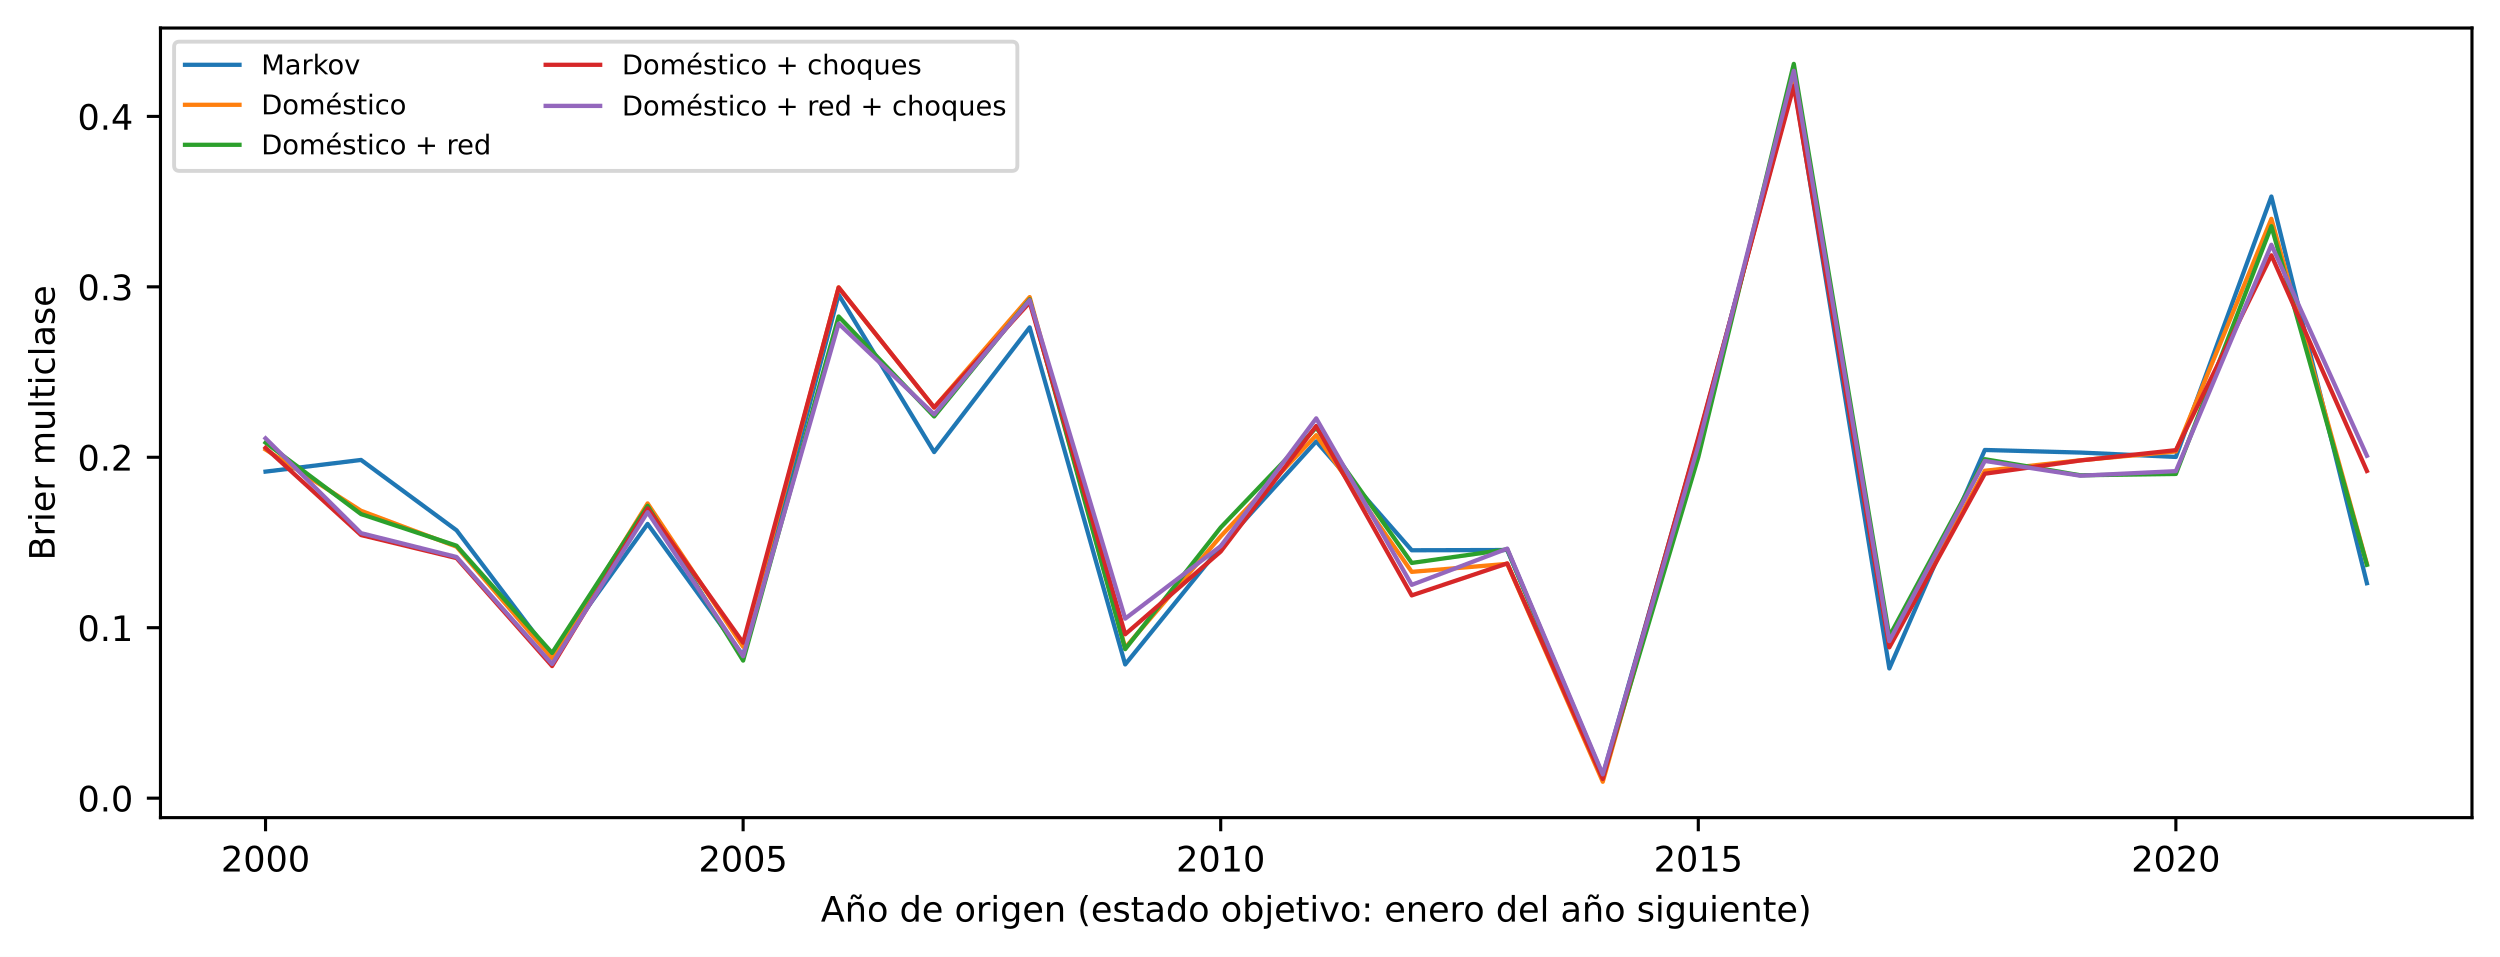
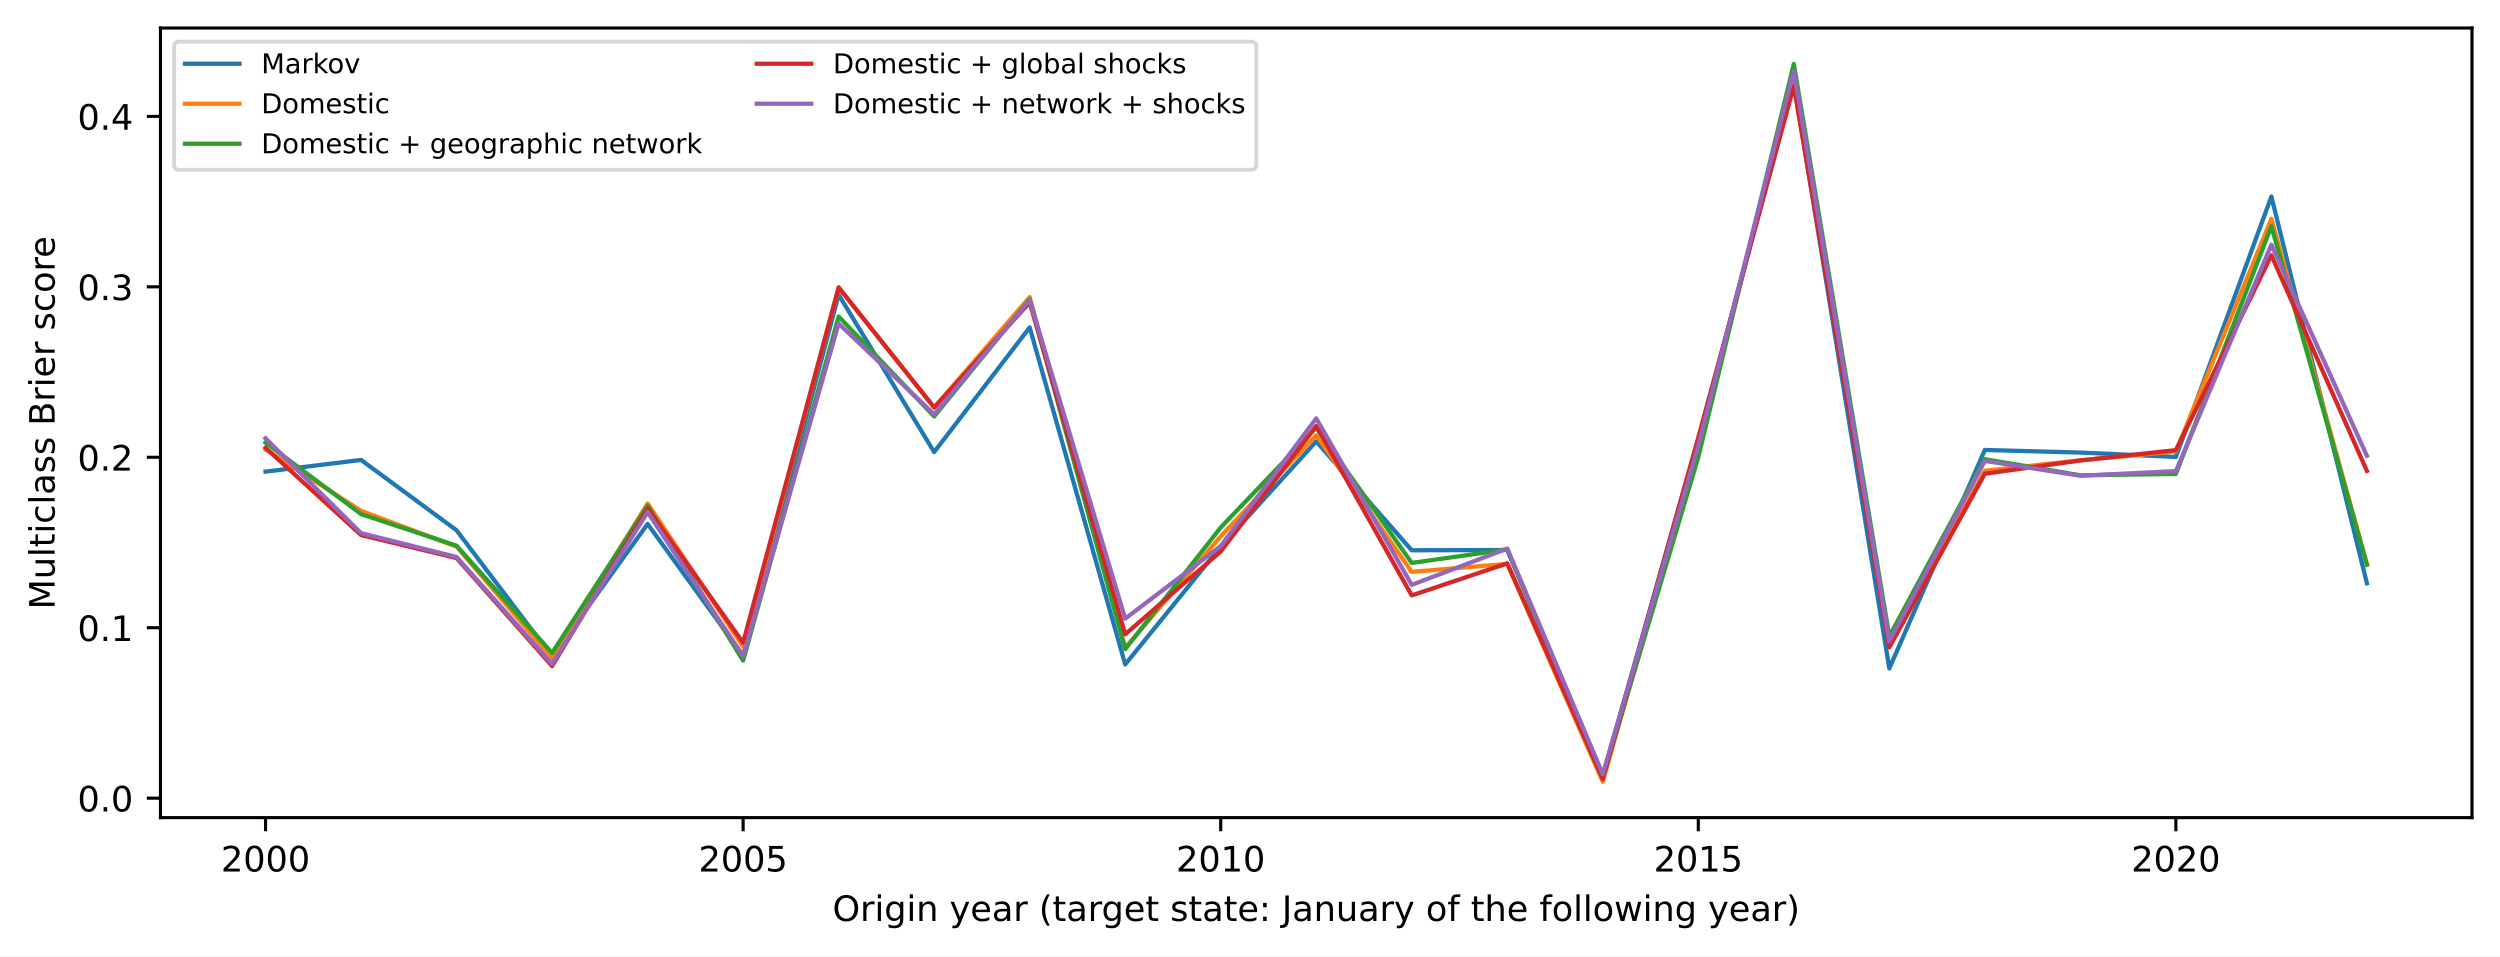
- <svg xmlns="http://www.w3.org/2000/svg" xmlns:xlink="http://www.w3.org/1999/xlink" width="642.223pt" height="245.814pt" viewBox="0 0 642.223 245.814" version="1.1">
+ <svg xmlns="http://www.w3.org/2000/svg" xmlns:xlink="http://www.w3.org/1999/xlink" width="642.223pt" height="245.661pt" viewBox="0 0 642.223 245.661" version="1.1">
  <defs>
    <style type="text/css">*{stroke-linejoin: round; stroke-linecap: butt}</style>
  </defs>
  <g id="figure_1">
    <g id="patch_1">
-       <path d="M -0 245.814  L 642.223 245.814  L 642.223 0  L -0 0  z " style="fill: #ffffff" />
+       <path d="M 0 245.661  L 642.223 245.661  L 642.223 0  L 0 0  z " style="fill: #ffffff" />
    </g>
    <g id="axes_1">
      <g id="patch_2">
        <path d="M 41.223 210.04  L 635.023 210.04  L 635.023 7.2  L 41.223 7.2  z " style="fill: #ffffff" />
      </g>
      <g id="matplotlib.axis_1">
        <g id="xtick_1">
          <g id="line2d_1">
            <defs>
-               <path id="m2a4cc69fe4" d="M 0 0  L 0 3.5  " style="stroke: #000000; stroke-width: 0.8" />
+               <path id="m11f3e46878" d="M 0 0  L 0 3.5  " style="stroke: #000000; stroke-width: 0.8" />
            </defs>
            <g>
-               <use xlink:href="#m2a4cc69fe4" x="68.214" y="210.04" style="stroke: #000000; stroke-width: 0.8" />
+               <use xlink:href="#m11f3e46878" x="68.214" y="210.04" style="stroke: #000000; stroke-width: 0.8" />
            </g>
          </g>
          <g id="text_1">
            <text style="font-size: 9px; font-family: 'DejaVu Sans'; text-anchor: middle" x="68.214" y="223.879" transform="rotate(-0 68.21403 223.8786)">2000</text>
          </g>
        </g>
        <g id="xtick_2">
          <g id="line2d_2">
            <g>
-               <use xlink:href="#m2a4cc69fe4" x="190.9" y="210.04" style="stroke: #000000; stroke-width: 0.8" />
+               <use xlink:href="#m11f3e46878" x="190.9" y="210.04" style="stroke: #000000; stroke-width: 0.8" />
            </g>
          </g>
          <g id="text_2">
            <text style="font-size: 9px; font-family: 'DejaVu Sans'; text-anchor: middle" x="190.9" y="223.879" transform="rotate(-0 190.9 223.8786)">2005</text>
          </g>
        </g>
        <g id="xtick_3">
          <g id="line2d_3">
            <g>
-               <use xlink:href="#m2a4cc69fe4" x="313.586" y="210.04" style="stroke: #000000; stroke-width: 0.8" />
+               <use xlink:href="#m11f3e46878" x="313.586" y="210.04" style="stroke: #000000; stroke-width: 0.8" />
            </g>
          </g>
          <g id="text_3">
            <text style="font-size: 9px; font-family: 'DejaVu Sans'; text-anchor: middle" x="313.586" y="223.879" transform="rotate(-0 313.5859 223.8786)">2010</text>
          </g>
        </g>
        <g id="xtick_4">
          <g id="line2d_4">
            <g>
-               <use xlink:href="#m2a4cc69fe4" x="436.272" y="210.04" style="stroke: #000000; stroke-width: 0.8" />
+               <use xlink:href="#m11f3e46878" x="436.272" y="210.04" style="stroke: #000000; stroke-width: 0.8" />
            </g>
          </g>
          <g id="text_4">
            <text style="font-size: 9px; font-family: 'DejaVu Sans'; text-anchor: middle" x="436.272" y="223.879" transform="rotate(-0 436.2719 223.8786)">2015</text>
          </g>
        </g>
        <g id="xtick_5">
          <g id="line2d_5">
            <g>
-               <use xlink:href="#m2a4cc69fe4" x="558.958" y="210.04" style="stroke: #000000; stroke-width: 0.8" />
+               <use xlink:href="#m11f3e46878" x="558.958" y="210.04" style="stroke: #000000; stroke-width: 0.8" />
            </g>
          </g>
          <g id="text_5">
            <text style="font-size: 9px; font-family: 'DejaVu Sans'; text-anchor: middle" x="558.958" y="223.879" transform="rotate(-0 558.9578 223.8786)">2020</text>
          </g>
        </g>
        <g id="text_6">
-           <text style="font-size: 9px; font-family: 'DejaVu Sans'; text-anchor: middle" x="338.123" y="236.742" transform="rotate(-0 338.1231 236.7422)">Año de origen (estado objetivo: enero del año siguiente)</text>
+           <text style="font-size: 9px; font-family: 'DejaVu Sans'; text-anchor: middle" x="338.123" y="236.589" transform="rotate(-0 338.1231 236.5889)">Origin year (target state: January of the following year)</text>
        </g>
      </g>
      <g id="matplotlib.axis_2">
        <g id="ytick_1">
          <g id="line2d_6">
            <defs>
-               <path id="ma2a397bfaa" d="M 0 0  L -3.5 0  " style="stroke: #000000; stroke-width: 0.8" />
+               <path id="m860a287c28" d="M 0 0  L -3.5 0  " style="stroke: #000000; stroke-width: 0.8" />
            </defs>
            <g>
-               <use xlink:href="#ma2a397bfaa" x="41.223" y="205.035" style="stroke: #000000; stroke-width: 0.8" />
+               <use xlink:href="#m860a287c28" x="41.223" y="205.035" style="stroke: #000000; stroke-width: 0.8" />
            </g>
          </g>
          <g id="text_7">
            <text style="font-size: 9px; font-family: 'DejaVu Sans'; text-anchor: end" x="34.223" y="208.454" transform="rotate(-0 34.22313 208.454)">0.0</text>
          </g>
        </g>
        <g id="ytick_2">
          <g id="line2d_7">
            <g>
-               <use xlink:href="#ma2a397bfaa" x="41.223" y="161.252" style="stroke: #000000; stroke-width: 0.8" />
+               <use xlink:href="#m860a287c28" x="41.223" y="161.252" style="stroke: #000000; stroke-width: 0.8" />
            </g>
          </g>
          <g id="text_8">
            <text style="font-size: 9px; font-family: 'DejaVu Sans'; text-anchor: end" x="34.223" y="164.671" transform="rotate(-0 34.22313 164.6708)">0.1</text>
          </g>
        </g>
        <g id="ytick_3">
          <g id="line2d_8">
            <g>
-               <use xlink:href="#ma2a397bfaa" x="41.223" y="117.468" style="stroke: #000000; stroke-width: 0.8" />
+               <use xlink:href="#m860a287c28" x="41.223" y="117.468" style="stroke: #000000; stroke-width: 0.8" />
            </g>
          </g>
          <g id="text_9">
            <text style="font-size: 9px; font-family: 'DejaVu Sans'; text-anchor: end" x="34.223" y="120.888" transform="rotate(-0 34.22313 120.8876)">0.2</text>
          </g>
        </g>
        <g id="ytick_4">
          <g id="line2d_9">
            <g>
-               <use xlink:href="#ma2a397bfaa" x="41.223" y="73.685" style="stroke: #000000; stroke-width: 0.8" />
+               <use xlink:href="#m860a287c28" x="41.223" y="73.685" style="stroke: #000000; stroke-width: 0.8" />
            </g>
          </g>
          <g id="text_10">
            <text style="font-size: 9px; font-family: 'DejaVu Sans'; text-anchor: end" x="34.223" y="77.104" transform="rotate(-0 34.22313 77.10434)">0.3</text>
          </g>
        </g>
        <g id="ytick_5">
          <g id="line2d_10">
            <g>
-               <use xlink:href="#ma2a397bfaa" x="41.223" y="29.902" style="stroke: #000000; stroke-width: 0.8" />
+               <use xlink:href="#m860a287c28" x="41.223" y="29.902" style="stroke: #000000; stroke-width: 0.8" />
            </g>
          </g>
          <g id="text_11">
            <text style="font-size: 9px; font-family: 'DejaVu Sans'; text-anchor: end" x="34.223" y="33.321" transform="rotate(-0 34.22313 33.32111)">0.4</text>
          </g>
        </g>
        <g id="text_12">
-           <text style="font-size: 9px; font-family: 'DejaVu Sans'; text-anchor: middle" x="14.039" y="108.62" transform="rotate(-90 14.03859 108.62)">Brier multiclase</text>
+           <text style="font-size: 9px; font-family: 'DejaVu Sans'; text-anchor: middle" x="14.039" y="108.62" transform="rotate(-90 14.03859 108.62)">Multiclass Brier score</text>
        </g>
      </g>
      <g id="line2d_11">
-         <path d="M 68.214 121.153  L 92.751 118.154  L 117.288 136.234  L 141.826 168.703  L 166.363 134.593  L 190.9 168.425  L 215.437 75.705  L 239.974 116.126  L 264.512 84.11  L 289.049 170.68  L 313.586 140.423  L 338.123 113.39  L 362.66 141.357  L 387.198 141.291  L 411.735 199.225  L 436.272 112.906  L 460.809 21.222  L 485.346 171.707  L 509.883 115.592  L 534.421 116.259  L 558.958 117.381  L 583.495 50.492  L 608.032 149.819  " clip-path="url(#p6b5721aaae)" style="fill: none; stroke: #1f77b4; stroke-width: 1.1; stroke-linecap: square" />
+         <path d="M 68.214 121.153  L 92.751 118.154  L 117.288 136.234  L 141.826 168.703  L 166.363 134.593  L 190.9 168.425  L 215.437 75.705  L 239.974 116.126  L 264.512 84.11  L 289.049 170.68  L 313.586 140.423  L 338.123 113.39  L 362.66 141.357  L 387.198 141.291  L 411.735 199.225  L 436.272 112.906  L 460.809 21.222  L 485.346 171.707  L 509.883 115.592  L 534.421 116.259  L 558.958 117.381  L 583.495 50.492  L 608.032 149.819  " clip-path="url(#p0ebe3fdd54)" style="fill: none; stroke: #1f77b4; stroke-width: 1.1; stroke-linecap: square" />
      </g>
      <g id="line2d_12">
-         <path d="M 68.214 115.476  L 92.751 131.218  L 117.288 140.438  L 141.826 169.118  L 166.363 129.324  L 190.9 166.137  L 215.437 73.843  L 239.974 104.695  L 264.512 76.32  L 289.049 166.403  L 313.586 137.775  L 338.123 111.796  L 362.66 146.903  L 387.198 144.85  L 411.735 200.82  L 436.272 113.953  L 460.809 20.337  L 485.346 165.702  L 509.883 120.93  L 534.421 118.241  L 558.958 115.972  L 583.495 56.214  L 608.032 144.869  " clip-path="url(#p6b5721aaae)" style="fill: none; stroke: #ff7f0e; stroke-width: 1.1; stroke-linecap: square" />
+         <path d="M 68.214 115.476  L 92.751 131.218  L 117.288 140.438  L 141.826 169.118  L 166.363 129.324  L 190.9 166.137  L 215.437 73.843  L 239.974 104.695  L 264.512 76.32  L 289.049 166.403  L 313.586 137.775  L 338.123 111.796  L 362.66 146.903  L 387.198 144.85  L 411.735 200.82  L 436.272 113.953  L 460.809 20.337  L 485.346 165.702  L 509.883 120.93  L 534.421 118.241  L 558.958 115.972  L 583.495 56.214  L 608.032 144.869  " clip-path="url(#p0ebe3fdd54)" style="fill: none; stroke: #ff7f0e; stroke-width: 1.1; stroke-linecap: square" />
      </g>
      <g id="line2d_13">
-         <path d="M 68.214 113.706  L 92.751 132.067  L 117.288 140.188  L 141.826 167.736  L 166.363 129.944  L 190.9 169.695  L 215.437 81.306  L 239.974 106.98  L 264.512 76.899  L 289.049 166.756  L 313.586 135.506  L 338.123 109.851  L 362.66 144.613  L 387.198 141.134  L 411.735 199.657  L 436.272 117.455  L 460.809 16.42  L 485.346 163.469  L 509.883 117.961  L 534.421 122.099  L 558.958 121.751  L 583.495 58.113  L 608.032 145.098  " clip-path="url(#p6b5721aaae)" style="fill: none; stroke: #2ca02c; stroke-width: 1.1; stroke-linecap: square" />
+         <path d="M 68.214 113.706  L 92.751 132.067  L 117.288 140.188  L 141.826 167.736  L 166.363 129.944  L 190.9 169.695  L 215.437 81.306  L 239.974 106.98  L 264.512 76.899  L 289.049 166.756  L 313.586 135.506  L 338.123 109.851  L 362.66 144.613  L 387.198 141.134  L 411.735 199.657  L 436.272 117.455  L 460.809 16.42  L 485.346 163.469  L 509.883 117.961  L 534.421 122.099  L 558.958 121.751  L 583.495 58.113  L 608.032 145.098  " clip-path="url(#p0ebe3fdd54)" style="fill: none; stroke: #2ca02c; stroke-width: 1.1; stroke-linecap: square" />
      </g>
      <g id="line2d_14">
-         <path d="M 68.214 115.049  L 92.751 137.452  L 117.288 143.368  L 141.826 171.101  L 166.363 130.591  L 190.9 165.102  L 215.437 73.851  L 239.974 104.666  L 264.512 77.698  L 289.049 162.939  L 313.586 141.678  L 338.123 109.426  L 362.66 152.952  L 387.198 144.728  L 411.735 200.112  L 436.272 112.429  L 460.809 22.073  L 485.346 166.292  L 509.883 121.692  L 534.421 118.286  L 558.958 115.638  L 583.495 65.586  L 608.032 120.987  " clip-path="url(#p6b5721aaae)" style="fill: none; stroke: #d62728; stroke-width: 1.1; stroke-linecap: square" />
+         <path d="M 68.214 115.049  L 92.751 137.452  L 117.288 143.368  L 141.826 171.101  L 166.363 130.591  L 190.9 165.102  L 215.437 73.851  L 239.974 104.666  L 264.512 77.698  L 289.049 162.939  L 313.586 141.678  L 338.123 109.426  L 362.66 152.952  L 387.198 144.728  L 411.735 200.112  L 436.272 112.429  L 460.809 22.073  L 485.346 166.292  L 509.883 121.692  L 534.421 118.286  L 558.958 115.638  L 583.495 65.586  L 608.032 120.987  " clip-path="url(#p0ebe3fdd54)" style="fill: none; stroke: #d62728; stroke-width: 1.1; stroke-linecap: square" />
      </g>
      <g id="line2d_15">
-         <path d="M 68.214 112.604  L 92.751 136.961  L 117.288 143.089  L 141.826 170.582  L 166.363 131.576  L 190.9 168.577  L 215.437 83.133  L 239.974 106.445  L 264.512 77.098  L 289.049 158.92  L 313.586 140.297  L 338.123 107.475  L 362.66 150.24  L 387.198 140.933  L 411.735 198.923  L 436.272 114.491  L 460.809 18.19  L 485.346 164.708  L 509.883 118.407  L 534.421 122.206  L 558.958 121.03  L 583.495 62.882  L 608.032 117.078  " clip-path="url(#p6b5721aaae)" style="fill: none; stroke: #9467bd; stroke-width: 1.1; stroke-linecap: square" />
+         <path d="M 68.214 112.604  L 92.751 136.961  L 117.288 143.089  L 141.826 170.582  L 166.363 131.576  L 190.9 168.577  L 215.437 83.133  L 239.974 106.445  L 264.512 77.098  L 289.049 158.92  L 313.586 140.297  L 338.123 107.475  L 362.66 150.24  L 387.198 140.933  L 411.735 198.923  L 436.272 114.491  L 460.809 18.19  L 485.346 164.708  L 509.883 118.407  L 534.421 122.206  L 558.958 121.03  L 583.495 62.882  L 608.032 117.078  " clip-path="url(#p0ebe3fdd54)" style="fill: none; stroke: #9467bd; stroke-width: 1.1; stroke-linecap: square" />
      </g>
      <g id="patch_3">
        <path d="M 41.223 210.04  L 41.223 7.2  " style="fill: none; stroke: #000000; stroke-width: 0.8; stroke-linejoin: miter; stroke-linecap: square" />
      </g>
      <g id="patch_4">
        <path d="M 635.023 210.04  L 635.023 7.2  " style="fill: none; stroke: #000000; stroke-width: 0.8; stroke-linejoin: miter; stroke-linecap: square" />
      </g>
      <g id="patch_5">
        <path d="M 41.223 210.04  L 635.023 210.04  " style="fill: none; stroke: #000000; stroke-width: 0.8; stroke-linejoin: miter; stroke-linecap: square" />
      </g>
      <g id="patch_6">
        <path d="M 41.223 7.2  L 635.023 7.2  " style="fill: none; stroke: #000000; stroke-width: 0.8; stroke-linejoin: miter; stroke-linecap: square" />
      </g>
      <g id="legend_1">
        <g id="patch_7">
-           <path d="M 46.123 43.904  L 259.946 43.904  Q 261.346 43.904 261.346 42.504  L 261.346 12.1  Q 261.346 10.7 259.946 10.7  L 46.123 10.7  Q 44.723 10.7 44.723 12.1  L 44.723 42.504  Q 44.723 43.904 46.123 43.904  z " style="fill: #ffffff; opacity: 0.8; stroke: #cccccc; stroke-linejoin: miter" />
+           <path d="M 46.123 43.624  L 321.347 43.624  Q 322.747 43.624 322.747 42.224  L 322.747 12.1  Q 322.747 10.7 321.347 10.7  L 46.123 10.7  Q 44.723 10.7 44.723 12.1  L 44.723 42.224  Q 44.723 43.624 46.123 43.624  z " style="fill: #ffffff; opacity: 0.8; stroke: #cccccc; stroke-linejoin: miter" />
        </g>
        <g id="line2d_16">
-           <path d="M 47.523 16.649  L 54.523 16.649  L 61.523 16.649  " style="fill: none; stroke: #1f77b4; stroke-width: 1.1; stroke-linecap: square" />
+           <path d="M 47.523 16.369  L 54.523 16.369  L 61.523 16.369  " style="fill: none; stroke: #1f77b4; stroke-width: 1.1; stroke-linecap: square" />
        </g>
        <g id="text_13">
-           <text style="font-size: 7px; font-family: 'DejaVu Sans'; text-anchor: start" x="67.123" y="19.099" transform="rotate(-0 67.12313 19.09891)">Markov</text>
+           <text style="font-size: 7px; font-family: 'DejaVu Sans'; text-anchor: start" x="67.123" y="18.819" transform="rotate(-0 67.12313 18.81891)">Markov</text>
        </g>
        <g id="line2d_17">
-           <path d="M 47.523 26.924  L 54.523 26.924  L 61.523 26.924  " style="fill: none; stroke: #ff7f0e; stroke-width: 1.1; stroke-linecap: square" />
+           <path d="M 47.523 26.644  L 54.523 26.644  L 61.523 26.644  " style="fill: none; stroke: #ff7f0e; stroke-width: 1.1; stroke-linecap: square" />
        </g>
        <g id="text_14">
-           <text style="font-size: 7px; font-family: 'DejaVu Sans'; text-anchor: start" x="67.123" y="29.374" transform="rotate(-0 67.12313 29.37359)">Doméstico</text>
+           <text style="font-size: 7px; font-family: 'DejaVu Sans'; text-anchor: start" x="67.123" y="29.094" transform="rotate(-0 67.12313 29.09359)">Domestic</text>
        </g>
        <g id="line2d_18">
-           <path d="M 47.523 37.198  L 54.523 37.198  L 61.523 37.198  " style="fill: none; stroke: #2ca02c; stroke-width: 1.1; stroke-linecap: square" />
+           <path d="M 47.523 36.918  L 54.523 36.918  L 61.523 36.918  " style="fill: none; stroke: #2ca02c; stroke-width: 1.1; stroke-linecap: square" />
        </g>
        <g id="text_15">
-           <text style="font-size: 7px; font-family: 'DejaVu Sans'; text-anchor: start" x="67.123" y="39.648" transform="rotate(-0 67.12313 39.64828)">Doméstico + red</text>
+           <text style="font-size: 7px; font-family: 'DejaVu Sans'; text-anchor: start" x="67.123" y="39.368" transform="rotate(-0 67.12313 39.36828)">Domestic + geographic network</text>
        </g>
        <g id="line2d_19">
-           <path d="M 140.176 16.649  L 147.176 16.649  L 154.176 16.649  " style="fill: none; stroke: #d62728; stroke-width: 1.1; stroke-linecap: square" />
+           <path d="M 194.392 16.369  L 201.392 16.369  L 208.392 16.369  " style="fill: none; stroke: #d62728; stroke-width: 1.1; stroke-linecap: square" />
        </g>
        <g id="text_16">
-           <text style="font-size: 7px; font-family: 'DejaVu Sans'; text-anchor: start" x="159.776" y="19.099" transform="rotate(-0 159.7758 19.09891)">Doméstico + choques</text>
+           <text style="font-size: 7px; font-family: 'DejaVu Sans'; text-anchor: start" x="213.992" y="18.819" transform="rotate(-0 213.9919 18.81891)">Domestic + global shocks</text>
        </g>
        <g id="line2d_20">
-           <path d="M 140.176 27.204  L 147.176 27.204  L 154.176 27.204  " style="fill: none; stroke: #9467bd; stroke-width: 1.1; stroke-linecap: square" />
+           <path d="M 194.392 26.644  L 201.392 26.644  L 208.392 26.644  " style="fill: none; stroke: #9467bd; stroke-width: 1.1; stroke-linecap: square" />
        </g>
        <g id="text_17">
-           <text style="font-size: 7px; font-family: 'DejaVu Sans'; text-anchor: start" x="159.776" y="29.654" transform="rotate(-0 159.7758 29.65359)">Doméstico + red + choques</text>
+           <text style="font-size: 7px; font-family: 'DejaVu Sans'; text-anchor: start" x="213.992" y="29.094" transform="rotate(-0 213.9919 29.09359)">Domestic + network + shocks</text>
        </g>
      </g>
    </g>
  </g>
  <defs>
-     <clipPath id="p6b5721aaae">
+     <clipPath id="p0ebe3fdd54">
      <rect x="41.223" y="7.2" width="593.8" height="202.84" />
    </clipPath>
  </defs>
</svg>
